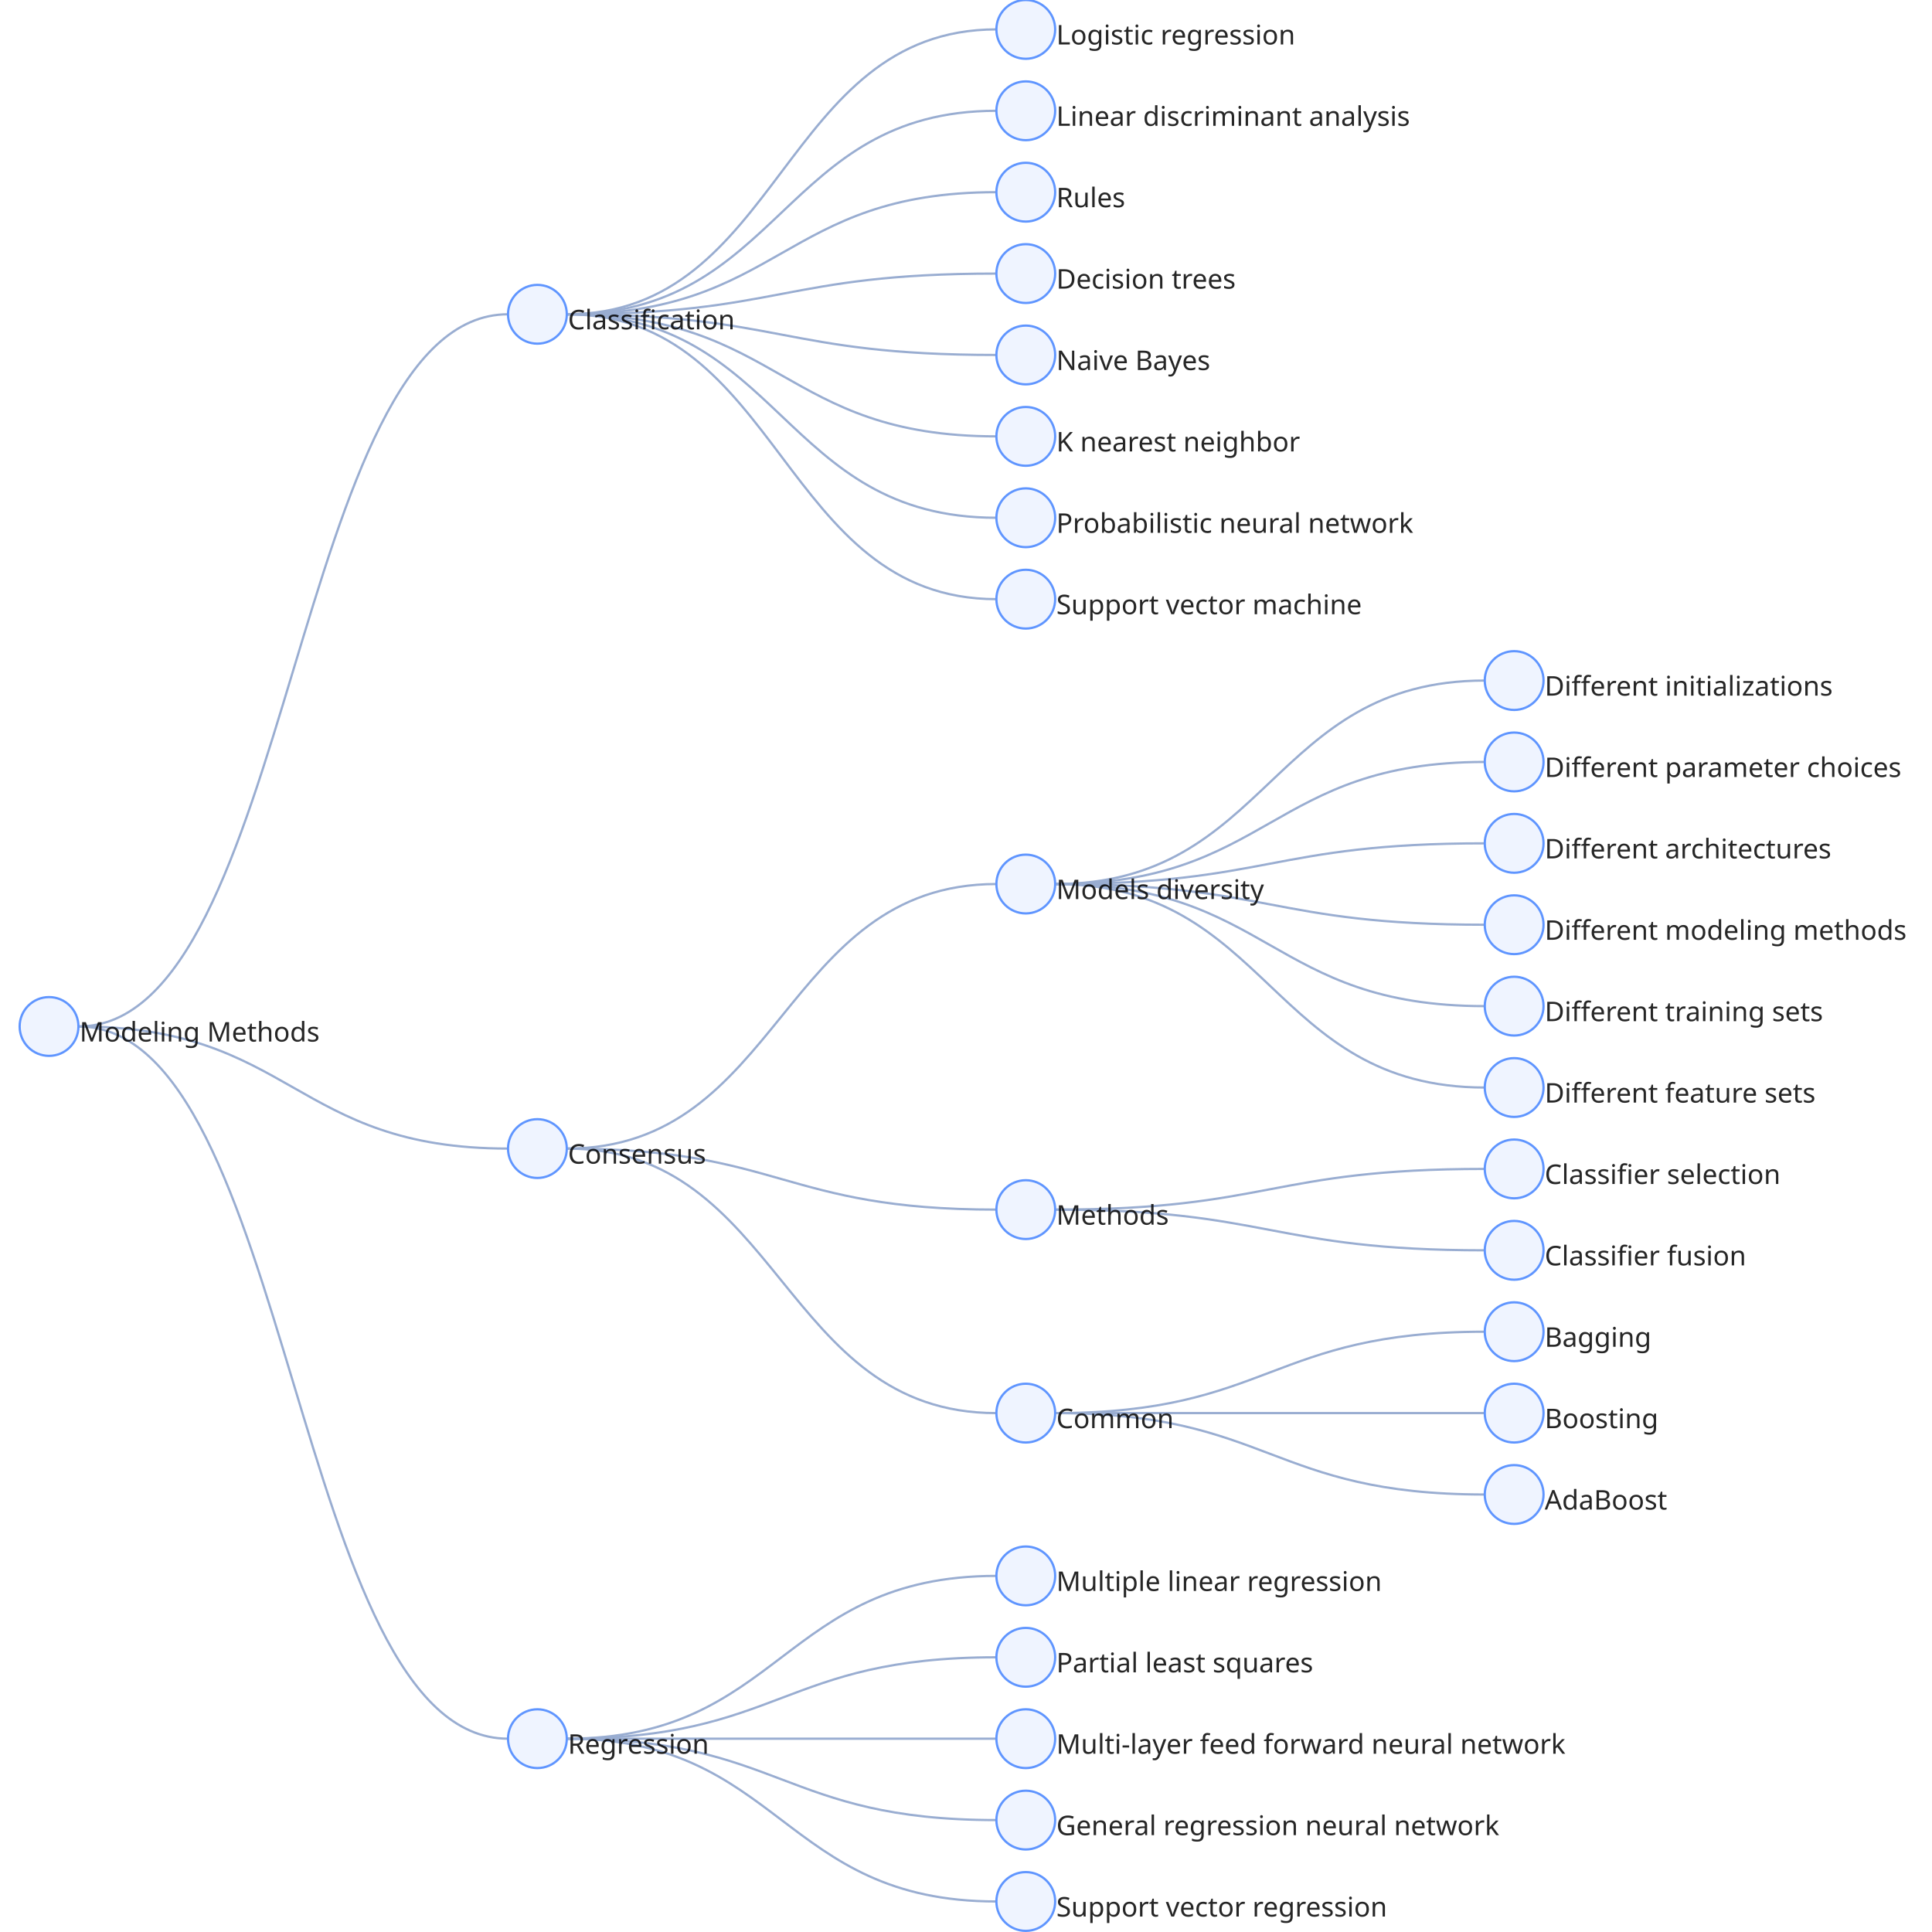
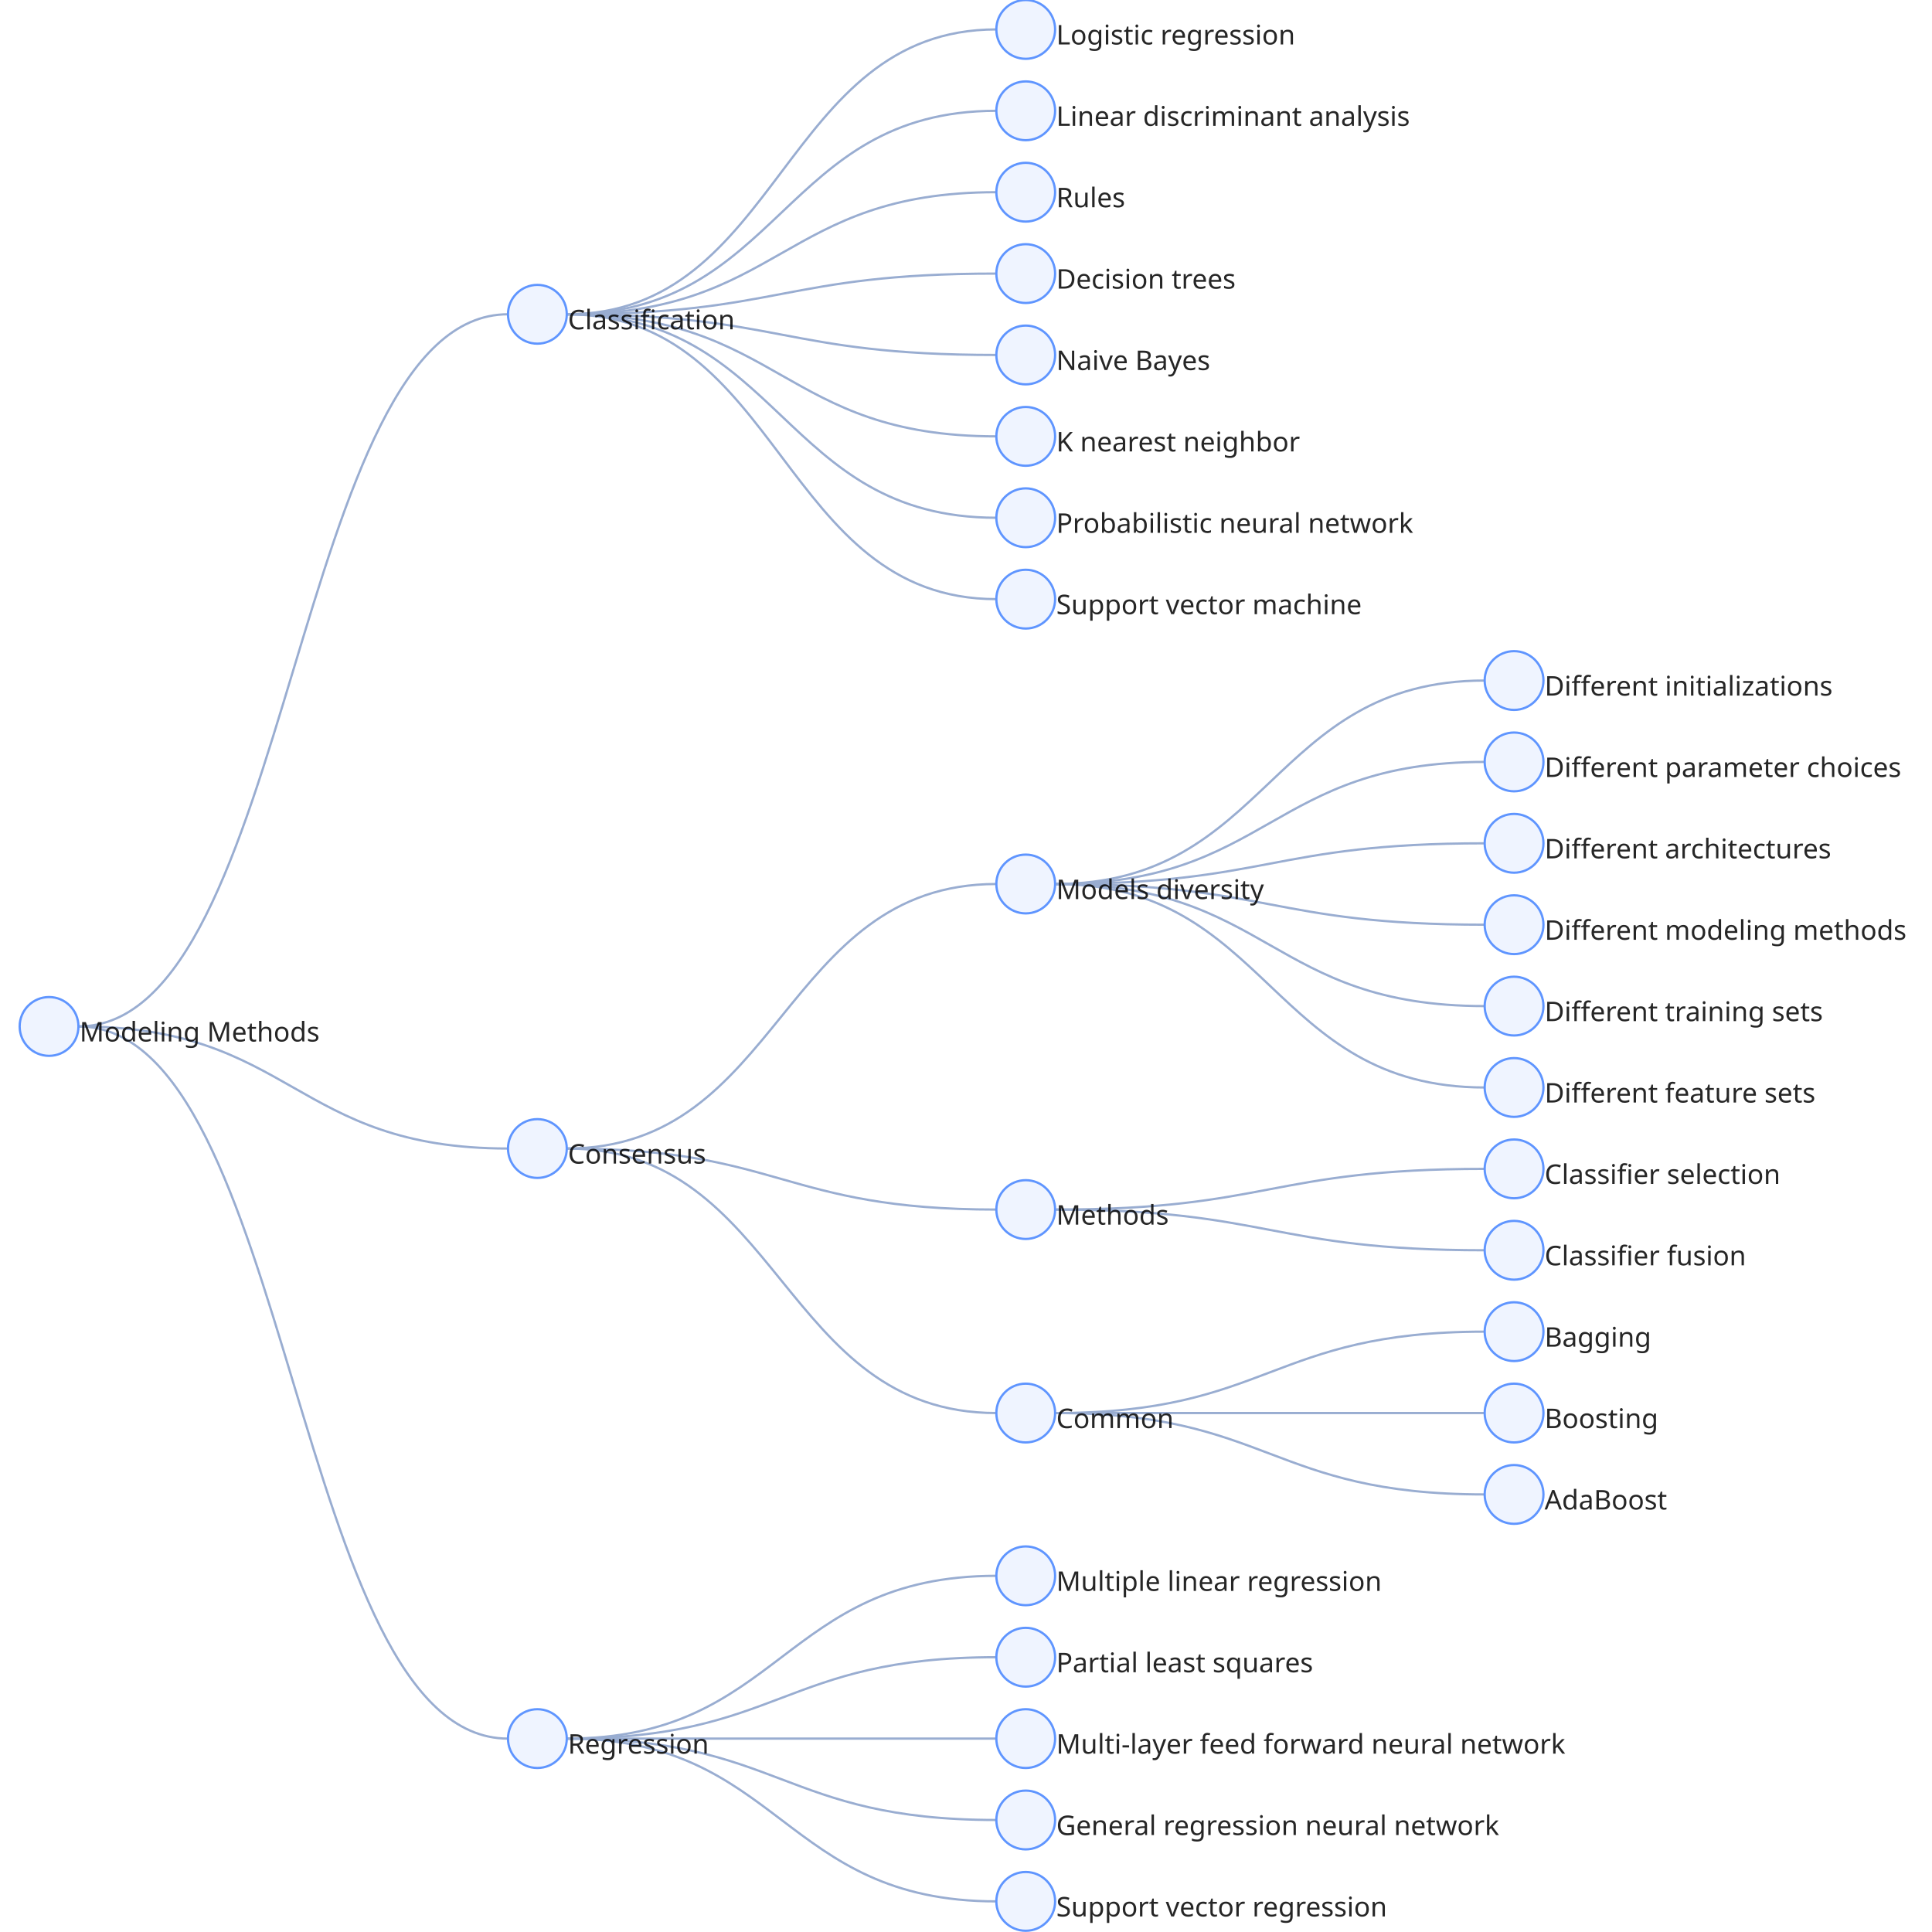
<svg xmlns="http://www.w3.org/2000/svg" width="500" height="500" style="background: transparent; outline: none;" color-interpolation-filters="sRGB" tabindex="1">
  <defs />
-   <g transform="matrix(0.585137,0,0,0.585137,55.9918,103.5693)">
+   <g transform="matrix(0.5851,0,0,0.5851,55.9918,103.5693)">
    <g fill="none">
      <g fill="none" class="elements">
        <g fill="none">
          <g>
            <path fill="none" d="M -61,277 C 34 277,34 -38,129 -38" class="key" stroke-width="1" stroke="rgba(153,173,209,1)" />
            <path fill="none" d="M 13,0 C 13 0,13 0,13 0" class="key" stroke-width="3" stroke="transparent" />
          </g>
        </g>
        <g fill="none">
          <g>
            <path fill="none" d="M -61,277 C 34 277,34 331,129 331" class="key" stroke-width="1" stroke="rgba(153,173,209,1)" />
            <path fill="none" d="M 13,0 C 13 0,13 0,13 0" class="key" stroke-width="3" stroke="transparent" />
          </g>
        </g>
        <g fill="none">
          <g>
            <path fill="none" d="M -61,277 C 34 277,34 592,129 592" class="key" stroke-width="1" stroke="rgba(153,173,209,1)" />
            <path fill="none" d="M 13,0 C 13 0,13 0,13 0" class="key" stroke-width="3" stroke="transparent" />
          </g>
        </g>
        <g fill="none">
          <g>
            <path fill="none" d="M 155,-38 C 250 -38,250 -164,345 -164" class="key" stroke-width="1" stroke="rgba(153,173,209,1)" />
            <path fill="none" d="M 13,0 C 13 0,13 0,13 0" class="key" stroke-width="3" stroke="transparent" />
          </g>
        </g>
        <g fill="none">
          <g>
            <path fill="none" d="M 155,-38 C 250 -38,250 -128,345 -128" class="key" stroke-width="1" stroke="rgba(153,173,209,1)" />
            <path fill="none" d="M 13,0 C 13 0,13 0,13 0" class="key" stroke-width="3" stroke="transparent" />
          </g>
        </g>
        <g fill="none">
          <g>
            <path fill="none" d="M 155,-38 C 250 -38,250 -92,345 -92" class="key" stroke-width="1" stroke="rgba(153,173,209,1)" />
            <path fill="none" d="M 13,0 C 13 0,13 0,13 0" class="key" stroke-width="3" stroke="transparent" />
          </g>
        </g>
        <g fill="none">
          <g>
            <path fill="none" d="M 155,-38 C 250 -38,250 -56,345 -56" class="key" stroke-width="1" stroke="rgba(153,173,209,1)" />
            <path fill="none" d="M 13,0 C 13 0,13 0,13 0" class="key" stroke-width="3" stroke="transparent" />
          </g>
        </g>
        <g fill="none">
          <g>
            <path fill="none" d="M 155,-38 C 250 -38,250 -20,345 -20" class="key" stroke-width="1" stroke="rgba(153,173,209,1)" />
            <path fill="none" d="M 13,0 C 13 0,13 0,13 0" class="key" stroke-width="3" stroke="transparent" />
          </g>
        </g>
        <g fill="none">
          <g>
            <path fill="none" d="M 155,-38 C 250 -38,250 16,345 16" class="key" stroke-width="1" stroke="rgba(153,173,209,1)" />
            <path fill="none" d="M 13,0 C 13 0,13 0,13 0" class="key" stroke-width="3" stroke="transparent" />
          </g>
        </g>
        <g fill="none">
          <g>
            <path fill="none" d="M 155,-38 C 250 -38,250 52,345 52" class="key" stroke-width="1" stroke="rgba(153,173,209,1)" />
            <path fill="none" d="M 13,0 C 13 0,13 0,13 0" class="key" stroke-width="3" stroke="transparent" />
          </g>
        </g>
        <g fill="none">
          <g>
            <path fill="none" d="M 155,-38 C 250 -38,250 88,345 88" class="key" stroke-width="1" stroke="rgba(153,173,209,1)" />
            <path fill="none" d="M 13,0 C 13 0,13 0,13 0" class="key" stroke-width="3" stroke="transparent" />
          </g>
        </g>
        <g fill="none">
          <g>
            <path fill="none" d="M 155,331 C 250 331,250 214,345 214" class="key" stroke-width="1" stroke="rgba(153,173,209,1)" />
            <path fill="none" d="M 13,0 C 13 0,13 0,13 0" class="key" stroke-width="3" stroke="transparent" />
          </g>
        </g>
        <g fill="none">
          <g>
            <path fill="none" d="M 155,331 C 250 331,250 358,345 358" class="key" stroke-width="1" stroke="rgba(153,173,209,1)" />
            <path fill="none" d="M 13,0 C 13 0,13 0,13 0" class="key" stroke-width="3" stroke="transparent" />
          </g>
        </g>
        <g fill="none">
          <g>
            <path fill="none" d="M 155,331 C 250 331,250 448,345 448" class="key" stroke-width="1" stroke="rgba(153,173,209,1)" />
            <path fill="none" d="M 13,0 C 13 0,13 0,13 0" class="key" stroke-width="3" stroke="transparent" />
          </g>
        </g>
        <g fill="none">
          <g>
            <path fill="none" d="M 371,214 C 466 214,466 124,561 124" class="key" stroke-width="1" stroke="rgba(153,173,209,1)" />
            <path fill="none" d="M 13,0 C 13 0,13 0,13 0" class="key" stroke-width="3" stroke="transparent" />
          </g>
        </g>
        <g fill="none">
          <g>
            <path fill="none" d="M 371,214 C 466 214,466 160,561 160" class="key" stroke-width="1" stroke="rgba(153,173,209,1)" />
            <path fill="none" d="M 13,0 C 13 0,13 0,13 0" class="key" stroke-width="3" stroke="transparent" />
          </g>
        </g>
        <g fill="none">
          <g>
            <path fill="none" d="M 371,214 C 466 214,466 196,561 196" class="key" stroke-width="1" stroke="rgba(153,173,209,1)" />
            <path fill="none" d="M 13,0 C 13 0,13 0,13 0" class="key" stroke-width="3" stroke="transparent" />
          </g>
        </g>
        <g fill="none">
          <g>
            <path fill="none" d="M 371,214 C 466 214,466 232,561 232" class="key" stroke-width="1" stroke="rgba(153,173,209,1)" />
            <path fill="none" d="M 13,0 C 13 0,13 0,13 0" class="key" stroke-width="3" stroke="transparent" />
          </g>
        </g>
        <g fill="none">
          <g>
            <path fill="none" d="M 371,214 C 466 214,466 268,561 268" class="key" stroke-width="1" stroke="rgba(153,173,209,1)" />
            <path fill="none" d="M 13,0 C 13 0,13 0,13 0" class="key" stroke-width="3" stroke="transparent" />
          </g>
        </g>
        <g fill="none">
          <g>
            <path fill="none" d="M 371,214 C 466 214,466 304,561 304" class="key" stroke-width="1" stroke="rgba(153,173,209,1)" />
            <path fill="none" d="M 13,0 C 13 0,13 0,13 0" class="key" stroke-width="3" stroke="transparent" />
          </g>
        </g>
        <g fill="none">
          <g>
            <path fill="none" d="M 371,358 C 466 358,466 340,561 340" class="key" stroke-width="1" stroke="rgba(153,173,209,1)" />
            <path fill="none" d="M 13,0 C 13 0,13 0,13 0" class="key" stroke-width="3" stroke="transparent" />
          </g>
        </g>
        <g fill="none">
          <g>
            <path fill="none" d="M 371,358 C 466 358,466 376,561 376" class="key" stroke-width="1" stroke="rgba(153,173,209,1)" />
            <path fill="none" d="M 13,0 C 13 0,13 0,13 0" class="key" stroke-width="3" stroke="transparent" />
          </g>
        </g>
        <g fill="none">
          <g>
            <path fill="none" d="M 371,448 C 466 448,466 412,561 412" class="key" stroke-width="1" stroke="rgba(153,173,209,1)" />
            <path fill="none" d="M 13,0 C 13 0,13 0,13 0" class="key" stroke-width="3" stroke="transparent" />
          </g>
        </g>
        <g fill="none">
          <g>
            <path fill="none" d="M 371,448 C 466 448,466 448,561 448" class="key" stroke-width="1" stroke="rgba(153,173,209,1)" />
            <path fill="none" d="M 13,0 C 13 0,13 0,13 0" class="key" stroke-width="3" stroke="transparent" />
          </g>
        </g>
        <g fill="none">
          <g>
            <path fill="none" d="M 371,448 C 466 448,466 484,561 484" class="key" stroke-width="1" stroke="rgba(153,173,209,1)" />
            <path fill="none" d="M 13,0 C 13 0,13 0,13 0" class="key" stroke-width="3" stroke="transparent" />
          </g>
        </g>
        <g fill="none">
          <g>
            <path fill="none" d="M 155,592 C 250 592,250 520,345 520" class="key" stroke-width="1" stroke="rgba(153,173,209,1)" />
            <path fill="none" d="M 13,0 C 13 0,13 0,13 0" class="key" stroke-width="3" stroke="transparent" />
          </g>
        </g>
        <g fill="none">
          <g>
            <path fill="none" d="M 155,592 C 250 592,250 556,345 556" class="key" stroke-width="1" stroke="rgba(153,173,209,1)" />
            <path fill="none" d="M 13,0 C 13 0,13 0,13 0" class="key" stroke-width="3" stroke="transparent" />
          </g>
        </g>
        <g fill="none">
          <g>
            <path fill="none" d="M 155,592 C 250 592,250 592,345 592" class="key" stroke-width="1" stroke="rgba(153,173,209,1)" />
            <path fill="none" d="M 13,0 C 13 0,13 0,13 0" class="key" stroke-width="3" stroke="transparent" />
          </g>
        </g>
        <g fill="none">
          <g>
            <path fill="none" d="M 155,592 C 250 592,250 628,345 628" class="key" stroke-width="1" stroke="rgba(153,173,209,1)" />
            <path fill="none" d="M 13,0 C 13 0,13 0,13 0" class="key" stroke-width="3" stroke="transparent" />
          </g>
        </g>
        <g fill="none">
          <g>
            <path fill="none" d="M 155,592 C 250 592,250 664,345 664" class="key" stroke-width="1" stroke="rgba(153,173,209,1)" />
            <path fill="none" d="M 13,0 C 13 0,13 0,13 0" class="key" stroke-width="3" stroke="transparent" />
          </g>
        </g>
-         <g fill="none" transform="matrix(1,0,0,1,-73.99999,277)">
+         <g fill="none" transform="matrix(1,0,0,1,-74,277)">
          <g>
            <circle fill="rgba(239,244,255,1)" class="key" stroke-width="1" stroke="rgba(95,149,255,1)" r="13" />
          </g>
          <g fill="none" class="label" transform="matrix(1,0,0,1,13,2)">
            <g>
              <text fill="rgba(0,0,0,1)" dominant-baseline="central" paint-order="stroke" dx="0.5" class="text" font-size="12" font-family="system-ui, sans-serif" text-anchor="left" fill-opacity="0.85" font-weight="400">
                Modeling Methods
              </text>
            </g>
          </g>
        </g>
-         <g fill="none" transform="matrix(1,0,0,1,142,-37.99999)">
+         <g fill="none" transform="matrix(1,0,0,1,142,-38)">
          <g>
            <circle fill="rgba(239,244,255,1)" class="key" stroke-width="1" stroke="rgba(95,149,255,1)" r="13" />
          </g>
          <g fill="none" class="label" transform="matrix(1,0,0,1,13,2)">
            <g>
              <text fill="rgba(0,0,0,1)" dominant-baseline="central" paint-order="stroke" dx="0.5" class="text" font-size="12" font-family="system-ui, sans-serif" text-anchor="left" fill-opacity="0.85" font-weight="400">
                Classification
              </text>
            </g>
          </g>
        </g>
        <g fill="none" transform="matrix(1,0,0,1,358,-164)">
          <g>
            <circle fill="rgba(239,244,255,1)" class="key" stroke-width="1" stroke="rgba(95,149,255,1)" r="13" />
          </g>
          <g fill="none" class="label" transform="matrix(1,0,0,1,13,2)">
            <g>
              <text fill="rgba(0,0,0,1)" dominant-baseline="central" paint-order="stroke" dx="0.5" class="text" font-size="12" font-family="system-ui, sans-serif" text-anchor="left" fill-opacity="0.85" font-weight="400">
                Logistic regression
              </text>
            </g>
          </g>
        </g>
        <g fill="none" transform="matrix(1,0,0,1,358,-128)">
          <g>
            <circle fill="rgba(239,244,255,1)" class="key" stroke-width="1" stroke="rgba(95,149,255,1)" r="13" />
          </g>
          <g fill="none" class="label" transform="matrix(1,0,0,1,13,2)">
            <g>
              <text fill="rgba(0,0,0,1)" dominant-baseline="central" paint-order="stroke" dx="0.5" class="text" font-size="12" font-family="system-ui, sans-serif" text-anchor="left" fill-opacity="0.85" font-weight="400">
                Linear discriminant analysis
              </text>
            </g>
          </g>
        </g>
-         <g fill="none" transform="matrix(1,0,0,1,358,-91.99999)">
+         <g fill="none" transform="matrix(1,0,0,1,358,-92)">
          <g>
            <circle fill="rgba(239,244,255,1)" class="key" stroke-width="1" stroke="rgba(95,149,255,1)" r="13" />
          </g>
          <g fill="none" class="label" transform="matrix(1,0,0,1,13,2)">
            <g>
              <text fill="rgba(0,0,0,1)" dominant-baseline="central" paint-order="stroke" dx="0.5" class="text" font-size="12" font-family="system-ui, sans-serif" text-anchor="left" fill-opacity="0.85" font-weight="400">
                Rules
              </text>
            </g>
          </g>
        </g>
-         <g fill="none" transform="matrix(1,0,0,1,358,-55.99999)">
+         <g fill="none" transform="matrix(1,0,0,1,358,-56)">
          <g>
            <circle fill="rgba(239,244,255,1)" class="key" stroke-width="1" stroke="rgba(95,149,255,1)" r="13" />
          </g>
          <g fill="none" class="label" transform="matrix(1,0,0,1,13,2)">
            <g>
              <text fill="rgba(0,0,0,1)" dominant-baseline="central" paint-order="stroke" dx="0.5" class="text" font-size="12" font-family="system-ui, sans-serif" text-anchor="left" fill-opacity="0.85" font-weight="400">
                Decision trees
              </text>
            </g>
          </g>
        </g>
-         <g fill="none" transform="matrix(1,0,0,1,358,-19.99999)">
+         <g fill="none" transform="matrix(1,0,0,1,358,-20)">
          <g>
            <circle fill="rgba(239,244,255,1)" class="key" stroke-width="1" stroke="rgba(95,149,255,1)" r="13" />
          </g>
          <g fill="none" class="label" transform="matrix(1,0,0,1,13,2)">
            <g>
              <text fill="rgba(0,0,0,1)" dominant-baseline="central" paint-order="stroke" dx="0.5" class="text" font-size="12" font-family="system-ui, sans-serif" text-anchor="left" fill-opacity="0.85" font-weight="400">
                Naive Bayes
              </text>
            </g>
          </g>
        </g>
-         <g fill="none" transform="matrix(1,0,0,1,358,16.00001)">
+         <g fill="none" transform="matrix(1,0,0,1,358,16)">
          <g>
            <circle fill="rgba(239,244,255,1)" class="key" stroke-width="1" stroke="rgba(95,149,255,1)" r="13" />
          </g>
          <g fill="none" class="label" transform="matrix(1,0,0,1,13,2)">
            <g>
              <text fill="rgba(0,0,0,1)" dominant-baseline="central" paint-order="stroke" dx="0.5" class="text" font-size="12" font-family="system-ui, sans-serif" text-anchor="left" fill-opacity="0.85" font-weight="400">
                K nearest neighbor
              </text>
            </g>
          </g>
        </g>
-         <g fill="none" transform="matrix(1,0,0,1,358,52.00001)">
+         <g fill="none" transform="matrix(1,0,0,1,358,52)">
          <g>
            <circle fill="rgba(239,244,255,1)" class="key" stroke-width="1" stroke="rgba(95,149,255,1)" r="13" />
          </g>
          <g fill="none" class="label" transform="matrix(1,0,0,1,13,2)">
            <g>
              <text fill="rgba(0,0,0,1)" dominant-baseline="central" paint-order="stroke" dx="0.5" class="text" font-size="12" font-family="system-ui, sans-serif" text-anchor="left" fill-opacity="0.85" font-weight="400">
                Probabilistic neural network
              </text>
            </g>
          </g>
        </g>
-         <g fill="none" transform="matrix(1,0,0,1,358,88.00001)">
+         <g fill="none" transform="matrix(1,0,0,1,358,88)">
          <g>
            <circle fill="rgba(239,244,255,1)" class="key" stroke-width="1" stroke="rgba(95,149,255,1)" r="13" />
          </g>
          <g fill="none" class="label" transform="matrix(1,0,0,1,13,2)">
            <g>
              <text fill="rgba(0,0,0,1)" dominant-baseline="central" paint-order="stroke" dx="0.5" class="text" font-size="12" font-family="system-ui, sans-serif" text-anchor="left" fill-opacity="0.85" font-weight="400">
                Support vector machine
              </text>
            </g>
          </g>
        </g>
        <g fill="none" transform="matrix(1,0,0,1,142,331)">
          <g>
            <circle fill="rgba(239,244,255,1)" class="key" stroke-width="1" stroke="rgba(95,149,255,1)" r="13" />
          </g>
          <g fill="none" class="label" transform="matrix(1,0,0,1,13,2)">
            <g>
              <text fill="rgba(0,0,0,1)" dominant-baseline="central" paint-order="stroke" dx="0.5" class="text" font-size="12" font-family="system-ui, sans-serif" text-anchor="left" fill-opacity="0.85" font-weight="400">
                Consensus
              </text>
            </g>
          </g>
        </g>
        <g fill="none" transform="matrix(1,0,0,1,358,214)">
          <g>
            <circle fill="rgba(239,244,255,1)" class="key" stroke-width="1" stroke="rgba(95,149,255,1)" r="13" />
          </g>
          <g fill="none" class="label" transform="matrix(1,0,0,1,13,2)">
            <g>
              <text fill="rgba(0,0,0,1)" dominant-baseline="central" paint-order="stroke" dx="0.5" class="text" font-size="12" font-family="system-ui, sans-serif" text-anchor="left" fill-opacity="0.85" font-weight="400">
                Models diversity
              </text>
            </g>
          </g>
        </g>
        <g fill="none" transform="matrix(1,0,0,1,574,124)">
          <g>
            <circle fill="rgba(239,244,255,1)" class="key" stroke-width="1" stroke="rgba(95,149,255,1)" r="13" />
          </g>
          <g fill="none" class="label" transform="matrix(1,0,0,1,13,2)">
            <g>
              <text fill="rgba(0,0,0,1)" dominant-baseline="central" paint-order="stroke" dx="0.5" class="text" font-size="12" font-family="system-ui, sans-serif" text-anchor="left" fill-opacity="0.85" font-weight="400">
                Different initializations
              </text>
            </g>
          </g>
        </g>
        <g fill="none" transform="matrix(1,0,0,1,574,160)">
          <g>
            <circle fill="rgba(239,244,255,1)" class="key" stroke-width="1" stroke="rgba(95,149,255,1)" r="13" />
          </g>
          <g fill="none" class="label" transform="matrix(1,0,0,1,13,2)">
            <g>
              <text fill="rgba(0,0,0,1)" dominant-baseline="central" paint-order="stroke" dx="0.5" class="text" font-size="12" font-family="system-ui, sans-serif" text-anchor="left" fill-opacity="0.85" font-weight="400">
                Different parameter choices
              </text>
            </g>
          </g>
        </g>
        <g fill="none" transform="matrix(1,0,0,1,574,196)">
          <g>
            <circle fill="rgba(239,244,255,1)" class="key" stroke-width="1" stroke="rgba(95,149,255,1)" r="13" />
          </g>
          <g fill="none" class="label" transform="matrix(1,0,0,1,13,2)">
            <g>
              <text fill="rgba(0,0,0,1)" dominant-baseline="central" paint-order="stroke" dx="0.5" class="text" font-size="12" font-family="system-ui, sans-serif" text-anchor="left" fill-opacity="0.85" font-weight="400">
                Different architectures
              </text>
            </g>
          </g>
        </g>
        <g fill="none" transform="matrix(1,0,0,1,574,232)">
          <g>
            <circle fill="rgba(239,244,255,1)" class="key" stroke-width="1" stroke="rgba(95,149,255,1)" r="13" />
          </g>
          <g fill="none" class="label" transform="matrix(1,0,0,1,13,2)">
            <g>
              <text fill="rgba(0,0,0,1)" dominant-baseline="central" paint-order="stroke" dx="0.5" class="text" font-size="12" font-family="system-ui, sans-serif" text-anchor="left" fill-opacity="0.85" font-weight="400">
                Different modeling methods
              </text>
            </g>
          </g>
        </g>
        <g fill="none" transform="matrix(1,0,0,1,574,268)">
          <g>
            <circle fill="rgba(239,244,255,1)" class="key" stroke-width="1" stroke="rgba(95,149,255,1)" r="13" />
          </g>
          <g fill="none" class="label" transform="matrix(1,0,0,1,13,2)">
            <g>
              <text fill="rgba(0,0,0,1)" dominant-baseline="central" paint-order="stroke" dx="0.5" class="text" font-size="12" font-family="system-ui, sans-serif" text-anchor="left" fill-opacity="0.85" font-weight="400">
                Different training sets
              </text>
            </g>
          </g>
        </g>
        <g fill="none" transform="matrix(1,0,0,1,574,304)">
          <g>
            <circle fill="rgba(239,244,255,1)" class="key" stroke-width="1" stroke="rgba(95,149,255,1)" r="13" />
          </g>
          <g fill="none" class="label" transform="matrix(1,0,0,1,13,2)">
            <g>
              <text fill="rgba(0,0,0,1)" dominant-baseline="central" paint-order="stroke" dx="0.5" class="text" font-size="12" font-family="system-ui, sans-serif" text-anchor="left" fill-opacity="0.85" font-weight="400">
                Different feature sets
              </text>
            </g>
          </g>
        </g>
        <g fill="none" transform="matrix(1,0,0,1,358,358)">
          <g>
            <circle fill="rgba(239,244,255,1)" class="key" stroke-width="1" stroke="rgba(95,149,255,1)" r="13" />
          </g>
          <g fill="none" class="label" transform="matrix(1,0,0,1,13,2)">
            <g>
              <text fill="rgba(0,0,0,1)" dominant-baseline="central" paint-order="stroke" dx="0.5" class="text" font-size="12" font-family="system-ui, sans-serif" text-anchor="left" fill-opacity="0.85" font-weight="400">
                Methods
              </text>
            </g>
          </g>
        </g>
        <g fill="none" transform="matrix(1,0,0,1,574,340)">
          <g>
            <circle fill="rgba(239,244,255,1)" class="key" stroke-width="1" stroke="rgba(95,149,255,1)" r="13" />
          </g>
          <g fill="none" class="label" transform="matrix(1,0,0,1,13,2)">
            <g>
              <text fill="rgba(0,0,0,1)" dominant-baseline="central" paint-order="stroke" dx="0.5" class="text" font-size="12" font-family="system-ui, sans-serif" text-anchor="left" fill-opacity="0.85" font-weight="400">
                Classifier selection
              </text>
            </g>
          </g>
        </g>
        <g fill="none" transform="matrix(1,0,0,1,574,376)">
          <g>
            <circle fill="rgba(239,244,255,1)" class="key" stroke-width="1" stroke="rgba(95,149,255,1)" r="13" />
          </g>
          <g fill="none" class="label" transform="matrix(1,0,0,1,13,2)">
            <g>
              <text fill="rgba(0,0,0,1)" dominant-baseline="central" paint-order="stroke" dx="0.5" class="text" font-size="12" font-family="system-ui, sans-serif" text-anchor="left" fill-opacity="0.85" font-weight="400">
                Classifier fusion
              </text>
            </g>
          </g>
        </g>
        <g fill="none" transform="matrix(1,0,0,1,358,448)">
          <g>
            <circle fill="rgba(239,244,255,1)" class="key" stroke-width="1" stroke="rgba(95,149,255,1)" r="13" />
          </g>
          <g fill="none" class="label" transform="matrix(1,0,0,1,13,2)">
            <g>
              <text fill="rgba(0,0,0,1)" dominant-baseline="central" paint-order="stroke" dx="0.5" class="text" font-size="12" font-family="system-ui, sans-serif" text-anchor="left" fill-opacity="0.85" font-weight="400">
                Common
              </text>
            </g>
          </g>
        </g>
        <g fill="none" transform="matrix(1,0,0,1,574,412)">
          <g>
            <circle fill="rgba(239,244,255,1)" class="key" stroke-width="1" stroke="rgba(95,149,255,1)" r="13" />
          </g>
          <g fill="none" class="label" transform="matrix(1,0,0,1,13,2)">
            <g>
              <text fill="rgba(0,0,0,1)" dominant-baseline="central" paint-order="stroke" dx="0.5" class="text" font-size="12" font-family="system-ui, sans-serif" text-anchor="left" fill-opacity="0.85" font-weight="400">
                Bagging
              </text>
            </g>
          </g>
        </g>
        <g fill="none" transform="matrix(1,0,0,1,574,448)">
          <g>
            <circle fill="rgba(239,244,255,1)" class="key" stroke-width="1" stroke="rgba(95,149,255,1)" r="13" />
          </g>
          <g fill="none" class="label" transform="matrix(1,0,0,1,13,2)">
            <g>
              <text fill="rgba(0,0,0,1)" dominant-baseline="central" paint-order="stroke" dx="0.5" class="text" font-size="12" font-family="system-ui, sans-serif" text-anchor="left" fill-opacity="0.85" font-weight="400">
                Boosting
              </text>
            </g>
          </g>
        </g>
        <g fill="none" transform="matrix(1,0,0,1,574,484)">
          <g>
            <circle fill="rgba(239,244,255,1)" class="key" stroke-width="1" stroke="rgba(95,149,255,1)" r="13" />
          </g>
          <g fill="none" class="label" transform="matrix(1,0,0,1,13,2)">
            <g>
              <text fill="rgba(0,0,0,1)" dominant-baseline="central" paint-order="stroke" dx="0.5" class="text" font-size="12" font-family="system-ui, sans-serif" text-anchor="left" fill-opacity="0.85" font-weight="400">
                AdaBoost
              </text>
            </g>
          </g>
        </g>
        <g fill="none" transform="matrix(1,0,0,1,142,592)">
          <g>
            <circle fill="rgba(239,244,255,1)" class="key" stroke-width="1" stroke="rgba(95,149,255,1)" r="13" />
          </g>
          <g fill="none" class="label" transform="matrix(1,0,0,1,13,2)">
            <g>
              <text fill="rgba(0,0,0,1)" dominant-baseline="central" paint-order="stroke" dx="0.5" class="text" font-size="12" font-family="system-ui, sans-serif" text-anchor="left" fill-opacity="0.85" font-weight="400">
                Regression
              </text>
            </g>
          </g>
        </g>
        <g fill="none" transform="matrix(1,0,0,1,358,520)">
          <g>
            <circle fill="rgba(239,244,255,1)" class="key" stroke-width="1" stroke="rgba(95,149,255,1)" r="13" />
          </g>
          <g fill="none" class="label" transform="matrix(1,0,0,1,13,2)">
            <g>
              <text fill="rgba(0,0,0,1)" dominant-baseline="central" paint-order="stroke" dx="0.5" class="text" font-size="12" font-family="system-ui, sans-serif" text-anchor="left" fill-opacity="0.85" font-weight="400">
                Multiple linear regression
              </text>
            </g>
          </g>
        </g>
        <g fill="none" transform="matrix(1,0,0,1,358,556)">
          <g>
            <circle fill="rgba(239,244,255,1)" class="key" stroke-width="1" stroke="rgba(95,149,255,1)" r="13" />
          </g>
          <g fill="none" class="label" transform="matrix(1,0,0,1,13,2)">
            <g>
              <text fill="rgba(0,0,0,1)" dominant-baseline="central" paint-order="stroke" dx="0.5" class="text" font-size="12" font-family="system-ui, sans-serif" text-anchor="left" fill-opacity="0.85" font-weight="400">
                Partial least squares
              </text>
            </g>
          </g>
        </g>
        <g fill="none" transform="matrix(1,0,0,1,358,592)">
          <g>
            <circle fill="rgba(239,244,255,1)" class="key" stroke-width="1" stroke="rgba(95,149,255,1)" r="13" />
          </g>
          <g fill="none" class="label" transform="matrix(1,0,0,1,13,2)">
            <g>
              <text fill="rgba(0,0,0,1)" dominant-baseline="central" paint-order="stroke" dx="0.5" class="text" font-size="12" font-family="system-ui, sans-serif" text-anchor="left" fill-opacity="0.85" font-weight="400">
                Multi-layer feed forward neural network
              </text>
            </g>
          </g>
        </g>
        <g fill="none" transform="matrix(1,0,0,1,358,628)">
          <g>
            <circle fill="rgba(239,244,255,1)" class="key" stroke-width="1" stroke="rgba(95,149,255,1)" r="13" />
          </g>
          <g fill="none" class="label" transform="matrix(1,0,0,1,13,2)">
            <g>
              <text fill="rgba(0,0,0,1)" dominant-baseline="central" paint-order="stroke" dx="0.5" class="text" font-size="12" font-family="system-ui, sans-serif" text-anchor="left" fill-opacity="0.85" font-weight="400">
                General regression neural network
              </text>
            </g>
          </g>
        </g>
        <g fill="none" transform="matrix(1,0,0,1,358,664)">
          <g>
            <circle fill="rgba(239,244,255,1)" class="key" stroke-width="1" stroke="rgba(95,149,255,1)" r="13" />
          </g>
          <g fill="none" class="label" transform="matrix(1,0,0,1,13,2)">
            <g>
              <text fill="rgba(0,0,0,1)" dominant-baseline="central" paint-order="stroke" dx="0.5" class="text" font-size="12" font-family="system-ui, sans-serif" text-anchor="left" fill-opacity="0.85" font-weight="400">
                Support vector regression
              </text>
            </g>
          </g>
        </g>
      </g>
    </g>
  </g>
</svg>
